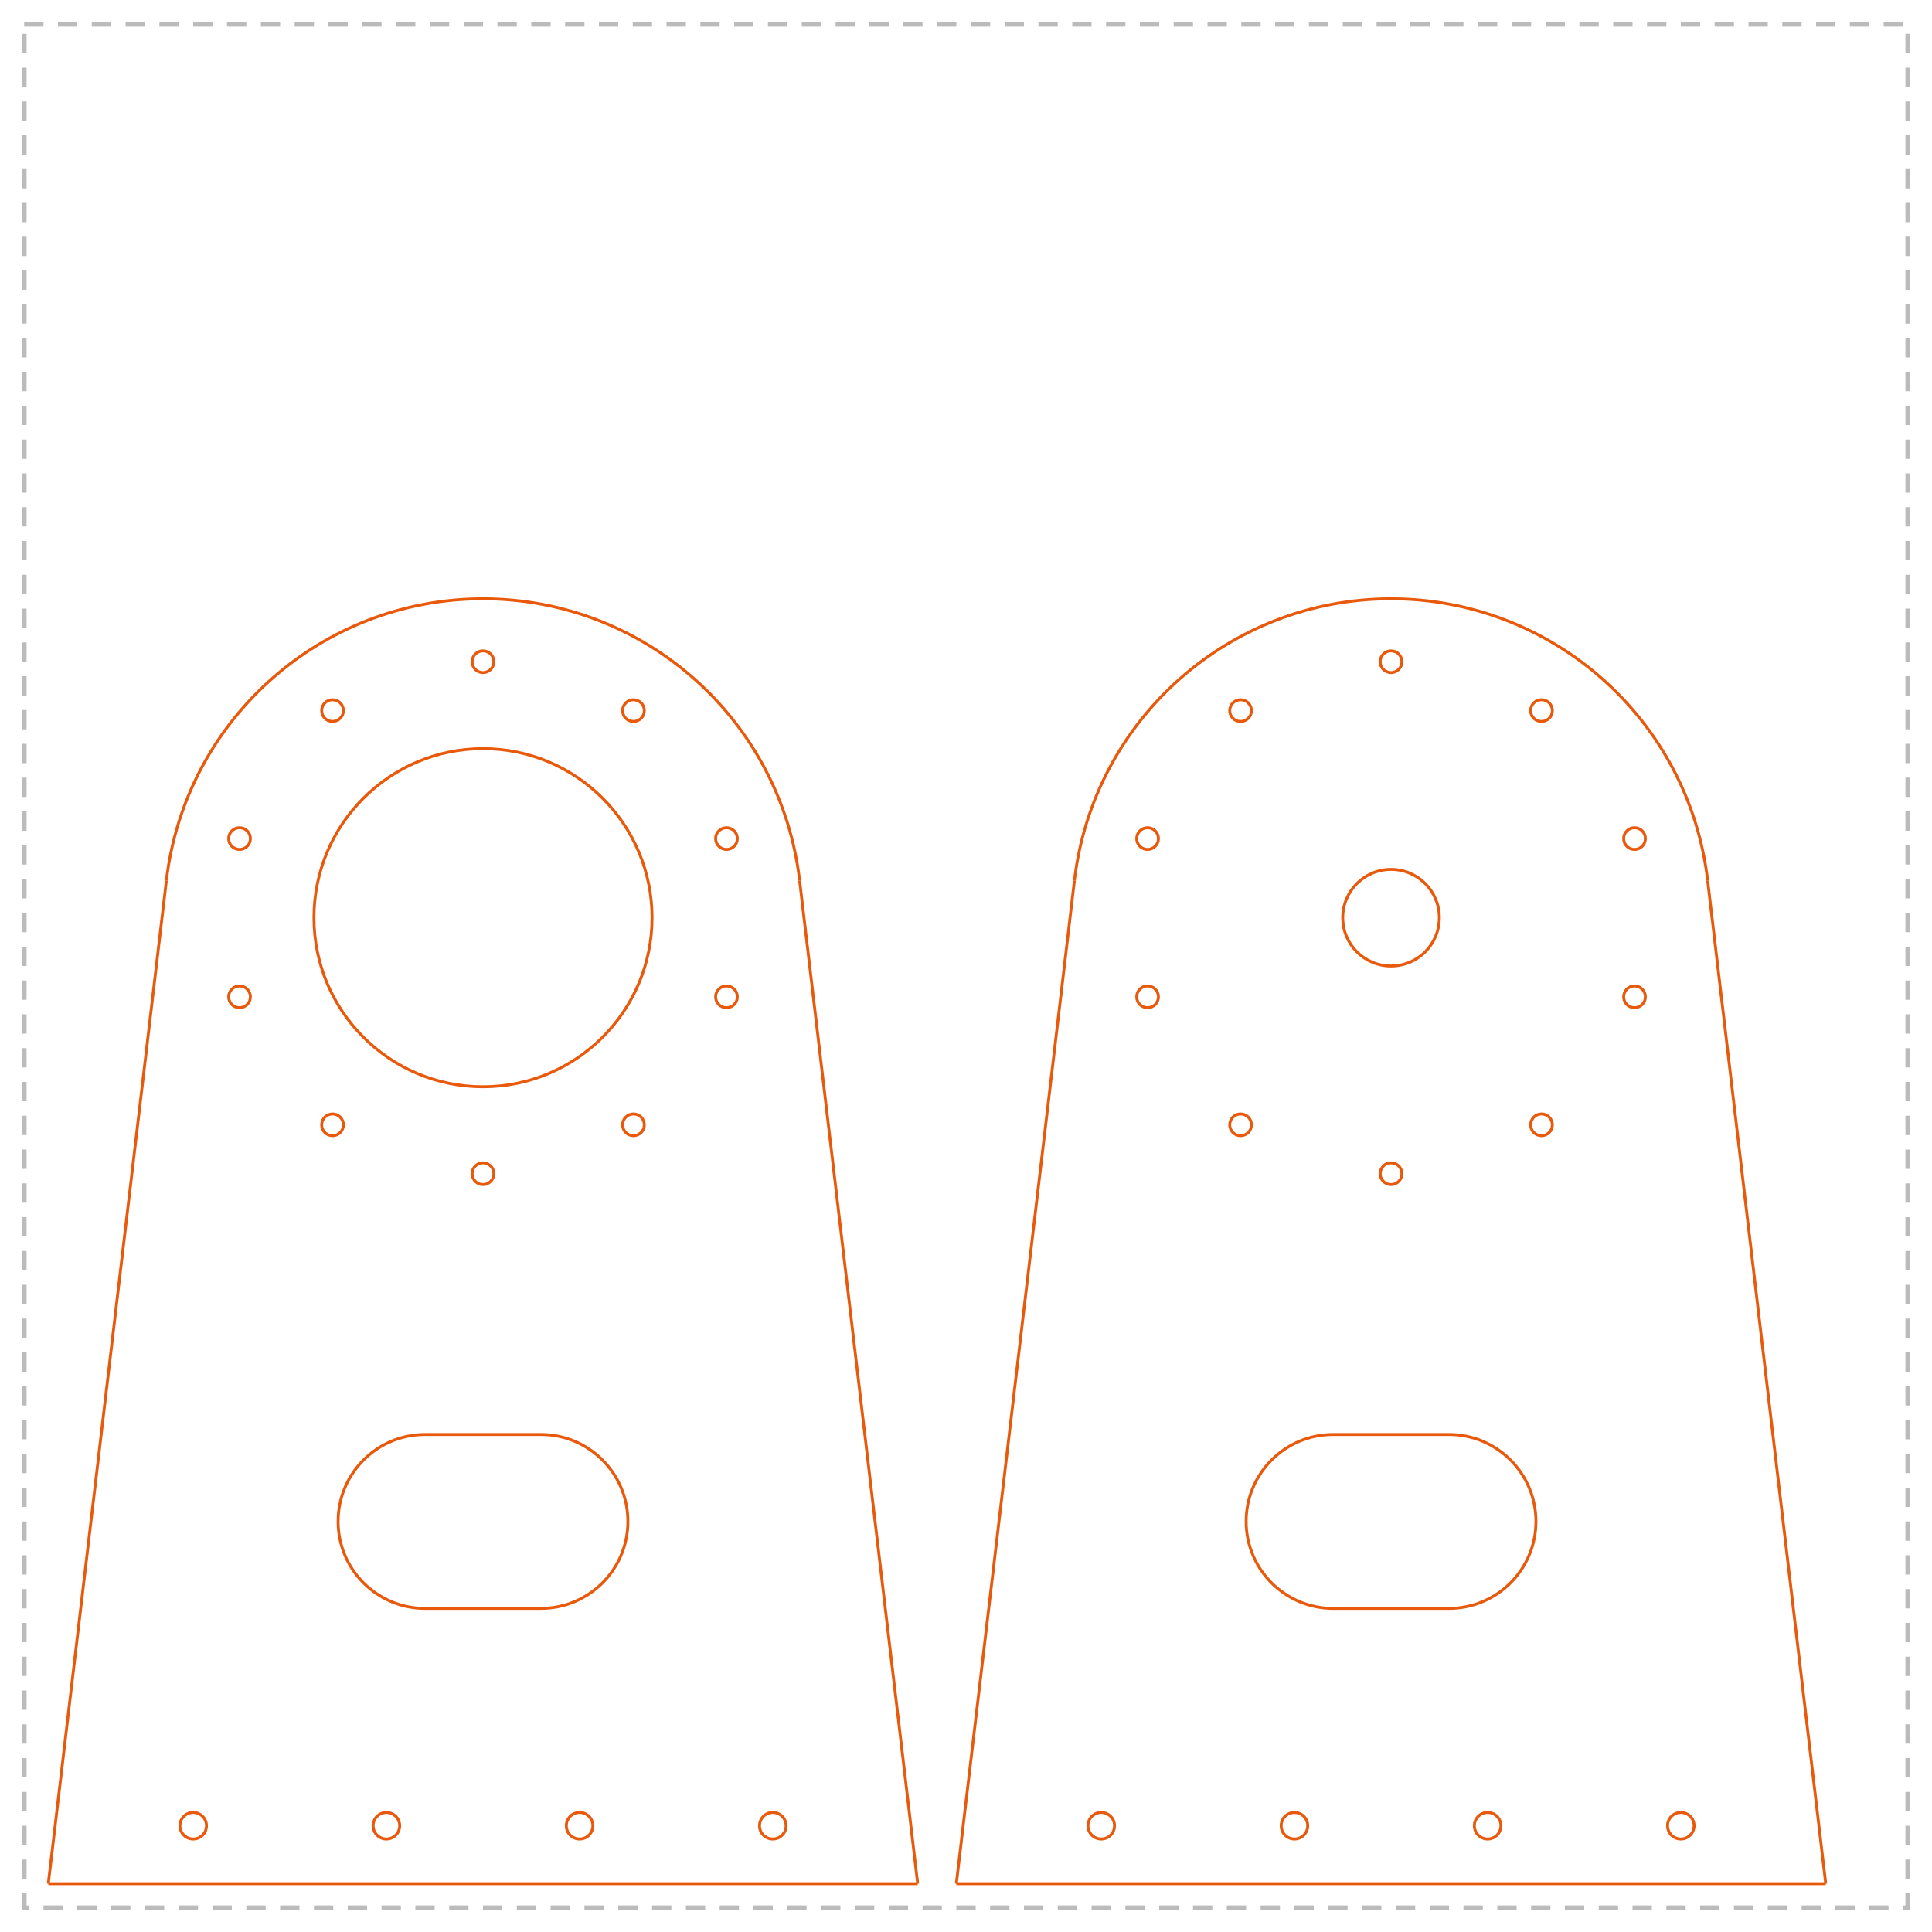
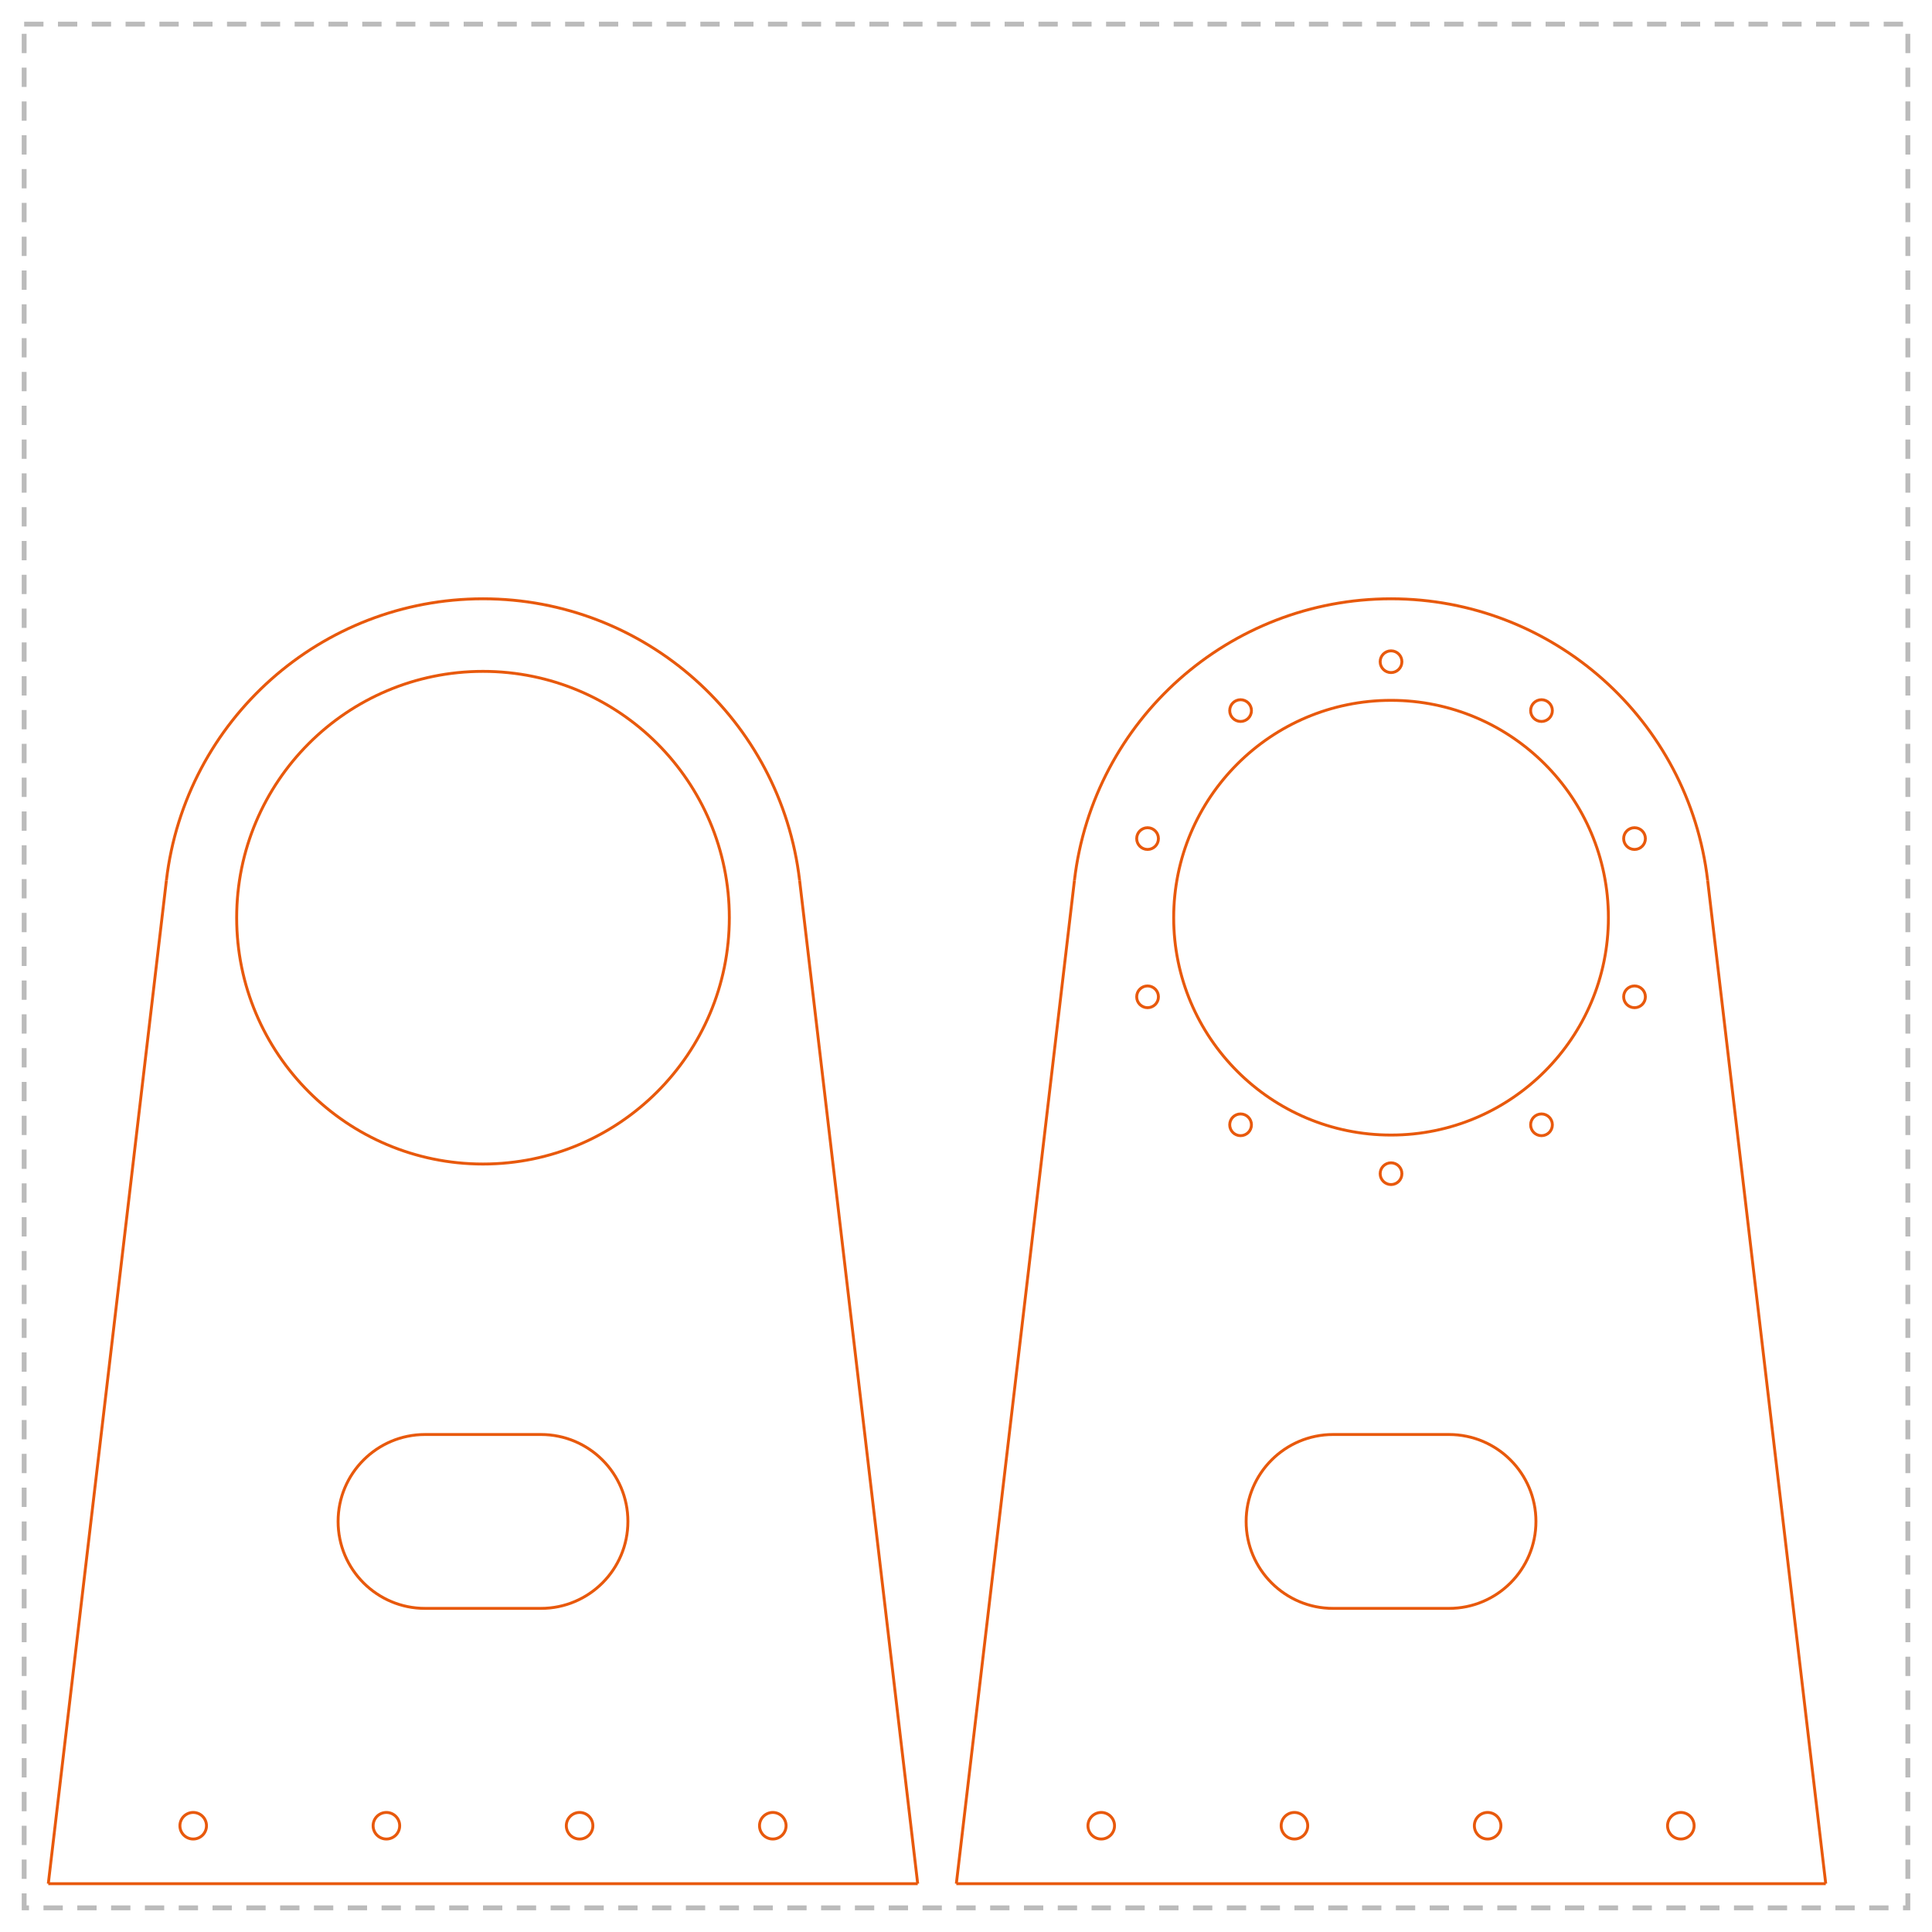
<svg xmlns="http://www.w3.org/2000/svg" viewBox="-5 -5 400 400" width="400mm" height="400mm">
  <rect x="0" y="0" width="390" height="390" fill="none" stroke="#bbb" stroke-dasharray="4 3" />
  <g fill="none" stroke="#e8590c" stroke-width="0.6">
    <line x1="5.00" y1="385.00" x2="185.00" y2="385.00" />
    <line x1="185.00" y1="385.00" x2="160.55" y2="177.28" />
    <path d="M 160.55 177.28 A 66.00 66.00 0 0 0 29.45 177.28" />
    <line x1="29.45" y1="177.28" x2="5.00" y2="385.00" />
-     <circle cx="95.00" cy="185.00" r="35.00" />
-     <circle cx="145.41" cy="168.62" r="2.25" />
-     <circle cx="126.15" cy="142.12" r="2.25" />
-     <circle cx="95.00" cy="132.00" r="2.25" />
-     <circle cx="63.85" cy="142.12" r="2.25" />
-     <circle cx="44.59" cy="168.62" r="2.25" />
-     <circle cx="44.59" cy="201.38" r="2.25" />
-     <circle cx="63.85" cy="227.88" r="2.25" />
-     <circle cx="95.00" cy="238.00" r="2.25" />
-     <circle cx="126.15" cy="227.88" r="2.25" />
-     <circle cx="145.41" cy="201.38" r="2.25" />
+     <circle cx="95.00" cy="185.00" r="51.00" />
    <circle cx="35.00" cy="373.00" r="2.75" />
    <circle cx="75.00" cy="373.00" r="2.75" />
    <circle cx="115.00" cy="373.00" r="2.75" />
    <circle cx="155.00" cy="373.00" r="2.75" />
    <line x1="83.00" y1="292.00" x2="107.00" y2="292.00" />
    <path d="M 107.00 292.00 A 18.00 18.00 0 0 1 107.00 328.00" />
    <line x1="107.00" y1="328.00" x2="83.00" y2="328.00" />
    <path d="M 83.00 328.00 A 18.00 18.00 0 0 1 83.00 292.00" />
    <line x1="193.00" y1="385.00" x2="373.00" y2="385.00" />
    <line x1="373.00" y1="385.00" x2="348.55" y2="177.28" />
    <path d="M 348.55 177.28 A 66.00 66.00 0 0 0 217.45 177.28" />
    <line x1="217.45" y1="177.28" x2="193.00" y2="385.00" />
-     <circle cx="283.00" cy="185.00" r="10.00" />
+     <circle cx="283.00" cy="185.00" r="45.00" />
    <circle cx="333.41" cy="168.62" r="2.25" />
    <circle cx="314.15" cy="142.12" r="2.25" />
    <circle cx="283.00" cy="132.00" r="2.25" />
    <circle cx="251.85" cy="142.12" r="2.25" />
    <circle cx="232.59" cy="168.62" r="2.25" />
    <circle cx="232.59" cy="201.38" r="2.25" />
    <circle cx="251.85" cy="227.88" r="2.25" />
    <circle cx="283.00" cy="238.00" r="2.25" />
    <circle cx="314.15" cy="227.88" r="2.25" />
    <circle cx="333.41" cy="201.38" r="2.25" />
    <circle cx="223.00" cy="373.00" r="2.75" />
    <circle cx="263.00" cy="373.00" r="2.75" />
    <circle cx="303.00" cy="373.00" r="2.75" />
    <circle cx="343.00" cy="373.00" r="2.75" />
    <line x1="271.00" y1="292.00" x2="295.00" y2="292.00" />
    <path d="M 295.00 292.00 A 18.00 18.00 0 0 1 295.00 328.00" />
    <line x1="295.00" y1="328.00" x2="271.00" y2="328.00" />
    <path d="M 271.00 328.00 A 18.00 18.00 0 0 1 271.00 292.00" />
  </g>
</svg>
